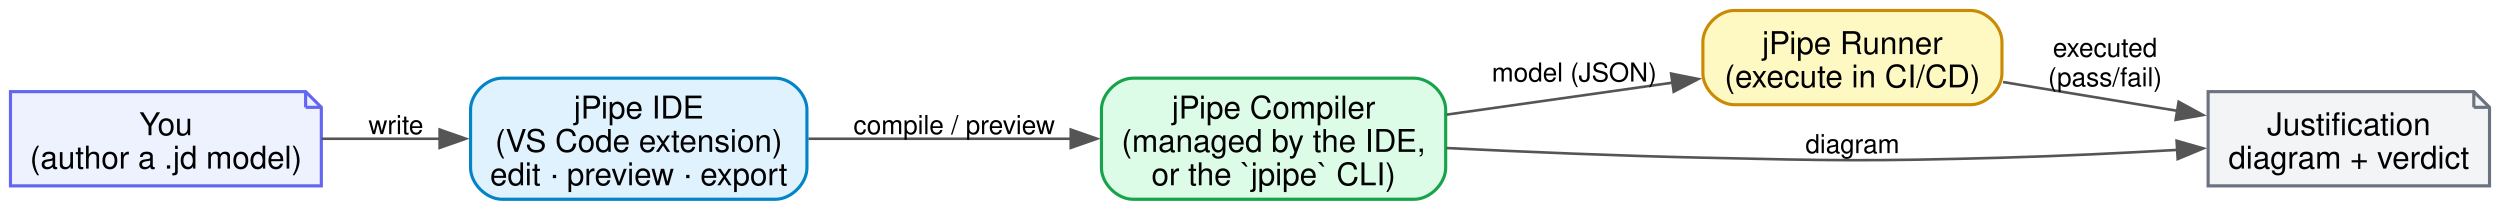
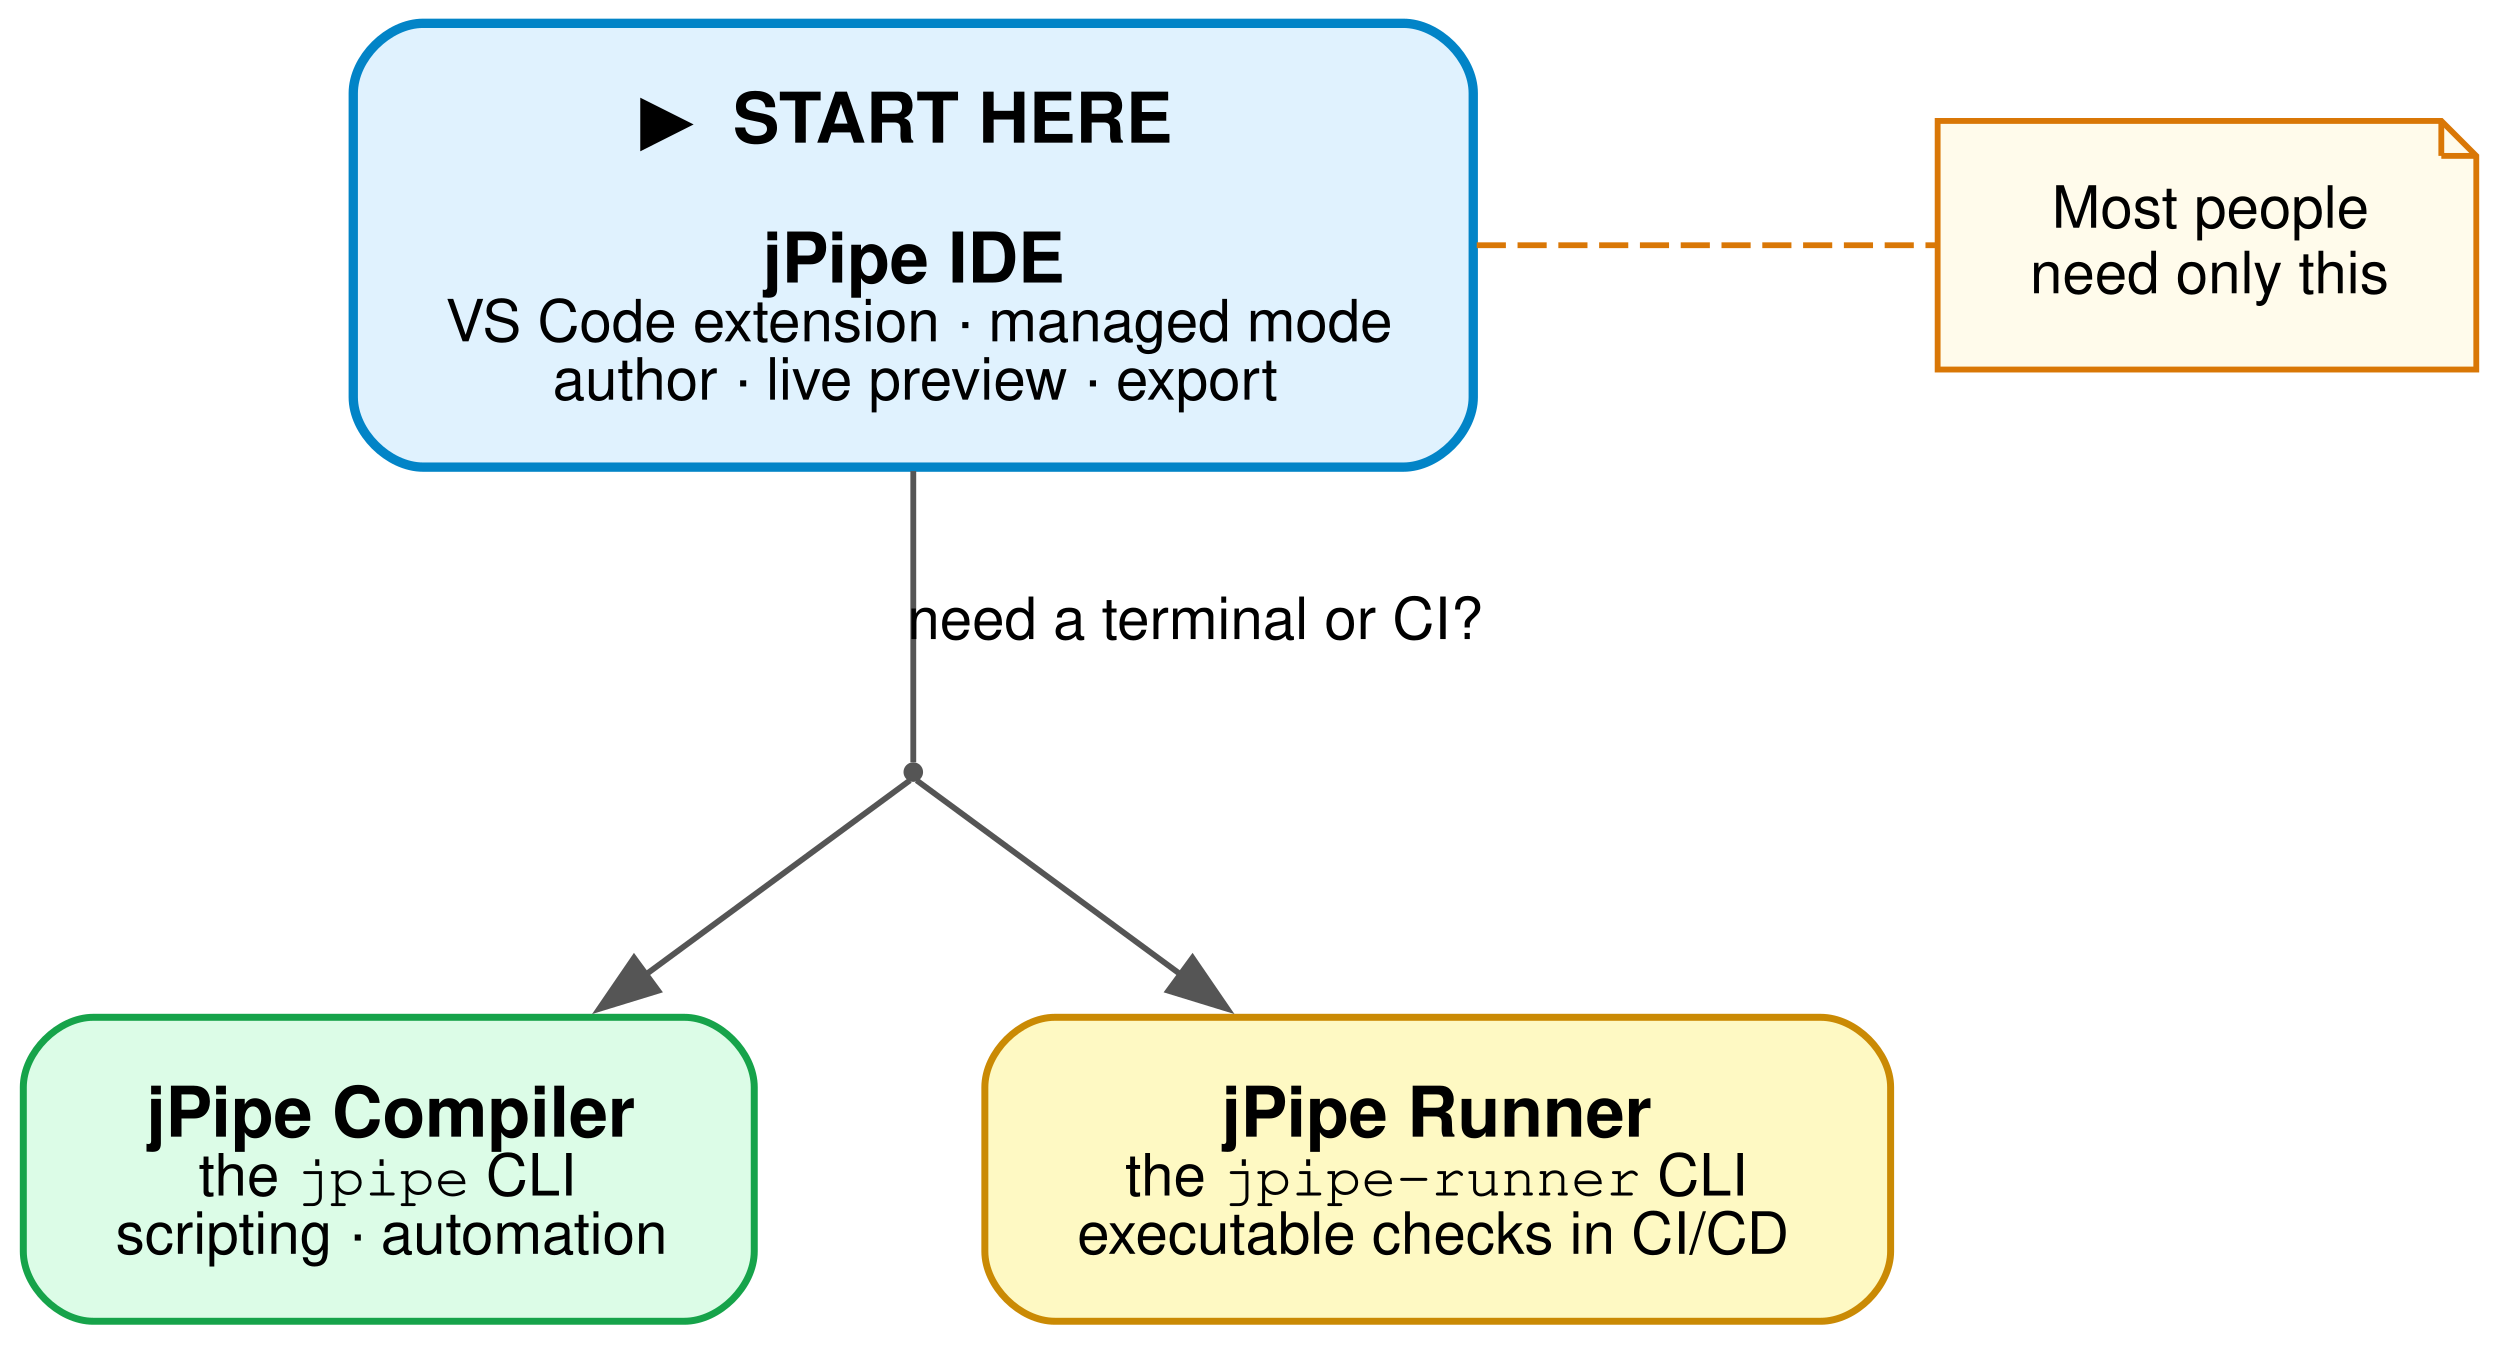
- <svg xmlns="http://www.w3.org/2000/svg" width="955pt" height="80pt" viewBox="0.00 0.00 955.00 80.00">
-   <g id="graph0" class="graph" transform="scale(1 1) rotate(0) translate(4 76.12)">
+ <svg xmlns="http://www.w3.org/2000/svg" width="429pt" height="231pt" viewBox="0.00 0.00 429.00 231.00">
+   <g id="graph0" class="graph" transform="scale(1 1) rotate(0) translate(4 226.73)">
    <g id="node1" class="node">
-       <polygon fill="#eef2ff" stroke="#6366f1" stroke-width="1.2" points="112.75,-41.12 0,-41.12 0,-5.12 118.75,-5.12 118.75,-35.12 112.75,-41.12" />
-       <polyline fill="none" stroke="#6366f1" stroke-width="1.2" points="112.75,-41.12 112.75,-35.12" />
-       <polyline fill="none" stroke="#6366f1" stroke-width="1.2" points="118.75,-35.12 112.75,-35.12" />
-       <text xml:space="preserve" text-anchor="middle" x="59.38" y="-24.48" font-family="Helvetica,sans-Serif" font-size="12.00">You</text>
-       <text xml:space="preserve" text-anchor="middle" x="59.38" y="-11.72" font-family="Helvetica,sans-Serif" font-size="12.00">(author a .jd model)</text>
+       <path fill="#e0f2fe" stroke="#0284c7" stroke-width="1.6" d="M236.81,-222.73C236.81,-222.73 68.62,-222.73 68.62,-222.73 62.62,-222.73 56.62,-216.73 56.62,-210.73 56.62,-210.73 56.62,-158.57 56.62,-158.57 56.62,-152.57 62.62,-146.57 68.62,-146.57 68.62,-146.57 236.81,-146.57 236.81,-146.57 242.81,-146.57 248.81,-152.57 248.81,-158.57 248.81,-158.57 248.81,-210.73 248.81,-210.73 248.81,-216.73 242.81,-222.73 236.81,-222.73" />
+       <text xml:space="preserve" text-anchor="start" x="105.84" y="-202.25" font-family="Helvetica,sans-Serif" font-weight="bold" font-size="12.00">▶  START HERE</text>
+       <text xml:space="preserve" text-anchor="start" x="126.84" y="-178.25" font-family="Helvetica,sans-Serif" font-weight="bold" font-size="12.00">jPipe IDE</text>
+       <text xml:space="preserve" text-anchor="start" x="72.47" y="-168.15" font-family="Helvetica,sans-Serif" font-size="10.00">VS Code extension · managed mode</text>
+       <text xml:space="preserve" text-anchor="start" x="90.84" y="-158.15" font-family="Helvetica,sans-Serif" font-size="10.00">author · live preview · export</text>
    </g>
    <g id="node2" class="node">
-       <path fill="#e0f2fe" stroke="#0284c7" stroke-width="1.2" d="M292.25,-46.25C292.25,-46.25 187.75,-46.25 187.75,-46.25 181.75,-46.25 175.75,-40.25 175.75,-34.25 175.75,-34.25 175.75,-12 175.75,-12 175.75,-6 181.75,0 187.75,0 187.75,0 292.25,0 292.25,0 298.25,0 304.25,-6 304.25,-12 304.25,-12 304.25,-34.25 304.25,-34.25 304.25,-40.25 298.25,-46.25 292.25,-46.25" />
-       <text xml:space="preserve" text-anchor="middle" x="240" y="-30.85" font-family="Helvetica,sans-Serif" font-size="12.00">jPipe IDE</text>
-       <text xml:space="preserve" text-anchor="middle" x="240" y="-18.1" font-family="Helvetica,sans-Serif" font-size="12.00">(VS Code extension)</text>
-       <text xml:space="preserve" text-anchor="middle" x="240" y="-5.35" font-family="Helvetica,sans-Serif" font-size="12.00">edit · preview · export</text>
+       <polygon fill="#fffbeb" stroke="#d97706" points="414.93,-205.98 328.5,-205.98 328.5,-163.32 420.93,-163.32 420.93,-199.98 414.93,-205.98" />
+       <polyline fill="none" stroke="#d97706" points="414.93,-205.98 414.93,-199.98" />
+       <polyline fill="none" stroke="#d97706" points="420.93,-199.98 414.93,-199.98" />
+       <text xml:space="preserve" text-anchor="start" x="348.09" y="-187.65" font-family="Helvetica,sans-Serif" font-size="10.00">Most people</text>
+       <text xml:space="preserve" text-anchor="start" x="344.34" y="-176.4" font-family="Helvetica,sans-Serif" font-size="10.00">need only this</text>
+     </g>
+     <g id="edge4" class="edge">
+       <path fill="none" stroke="#d97706" stroke-dasharray="5,2" d="M249.41,-184.65C275.68,-184.65 301.94,-184.65 328.21,-184.65" />
+     </g>
+     <g id="node3" class="node">
+       <ellipse fill="#555555" stroke="#555555" stroke-width="1.2" cx="152.72" cy="-94.24" rx="1.08" ry="1.08" />
    </g>
    <g id="edge1" class="edge">
-       <path fill="none" stroke="#555555" d="M118.86,-23.12C133.3,-23.12 148.95,-23.12 164.05,-23.12" />
-       <polygon fill="#555555" stroke="#555555" points="163.94,-26.63 173.94,-23.13 163.94,-19.63 163.94,-26.63" />
-       <text xml:space="preserve" text-anchor="middle" x="147.25" y="-24.88" font-family="Helvetica,sans-Serif" font-size="10.00">write</text>
+       <path fill="none" stroke="#555555" d="M152.72,-145.9C152.72,-124.12 152.72,-100.21 152.72,-95.92" />
+       <text xml:space="preserve" text-anchor="middle" x="201.09" y="-117.07" font-family="Helvetica,sans-Serif" font-size="10.00">need a terminal or CI?</text>
    </g>
-     <g id="node3" class="node">
-       <path fill="#dcfce7" stroke="#16a34a" stroke-width="1.2" d="M536.25,-46.25C536.25,-46.25 428.75,-46.25 428.75,-46.25 422.75,-46.25 416.75,-40.25 416.75,-34.25 416.75,-34.25 416.75,-12 416.75,-12 416.75,-6 422.75,0 428.75,0 428.75,0 536.25,0 536.25,0 542.25,0 548.25,-6 548.25,-12 548.25,-12 548.25,-34.25 548.25,-34.25 548.25,-40.25 542.25,-46.25 536.25,-46.25" />
-       <text xml:space="preserve" text-anchor="middle" x="482.5" y="-30.85" font-family="Helvetica,sans-Serif" font-size="12.00">jPipe Compiler</text>
-       <text xml:space="preserve" text-anchor="middle" x="482.5" y="-18.1" font-family="Helvetica,sans-Serif" font-size="12.00">(managed by the IDE,</text>
-       <text xml:space="preserve" text-anchor="middle" x="482.5" y="-5.35" font-family="Helvetica,sans-Serif" font-size="12.00">or the `jpipe` CLI)</text>
+     <g id="node4" class="node">
+       <path fill="#dcfce7" stroke="#16a34a" stroke-width="1.2" d="M113.43,-52.16C113.43,-52.16 12,-52.16 12,-52.16 6,-52.16 0,-46.16 0,-40.16 0,-40.16 0,-12 0,-12 0,-6 6,0 12,0 12,0 113.43,0 113.43,0 119.43,0 125.43,-6 125.43,-12 125.43,-12 125.43,-40.16 125.43,-40.16 125.43,-46.16 119.43,-52.16 113.43,-52.16" />
+       <text xml:space="preserve" text-anchor="start" x="21.09" y="-31.68" font-family="Helvetica,sans-Serif" font-weight="bold" font-size="12.00">jPipe Compiler</text>
+       <text xml:space="preserve" text-anchor="start" x="30.09" y="-21.58" font-family="Helvetica,sans-Serif" font-size="10.00">the </text>
+       <text xml:space="preserve" text-anchor="start" x="46.59" y="-21.58" font-family="Courier,monospace" font-size="10.00">jpipe</text>
+       <text xml:space="preserve" text-anchor="start" x="76.59" y="-21.58" font-family="Helvetica,sans-Serif" font-size="10.00"> CLI</text>
+       <text xml:space="preserve" text-anchor="start" x="15.84" y="-11.58" font-family="Helvetica,sans-Serif" font-size="10.00">scripting · automation</text>
    </g>
    <g id="edge2" class="edge">
-       <path fill="none" stroke="#555555" d="M304.82,-23.12C335.69,-23.12 372.98,-23.12 405.33,-23.12" />
-       <polygon fill="#555555" stroke="#555555" points="405.03,-26.63 415.03,-23.13 405.03,-19.63 405.03,-26.63" />
-       <text xml:space="preserve" text-anchor="middle" x="360.5" y="-24.88" font-family="Helvetica,sans-Serif" font-size="10.00">compile / preview</text>
-     </g>
-     <g id="node4" class="node">
-       <path fill="#fef9c3" stroke="#ca8a04" stroke-width="1.2" d="M748.75,-72.12C748.75,-72.12 658.5,-72.12 658.5,-72.12 652.5,-72.12 646.5,-66.12 646.5,-60.12 646.5,-60.12 646.5,-48.12 646.5,-48.12 646.5,-42.12 652.5,-36.12 658.5,-36.12 658.5,-36.12 748.75,-36.12 748.75,-36.12 754.75,-36.12 760.75,-42.12 760.75,-48.12 760.75,-48.12 760.75,-60.12 760.75,-60.12 760.75,-66.12 754.75,-72.12 748.75,-72.12" />
-       <text xml:space="preserve" text-anchor="middle" x="703.62" y="-55.48" font-family="Helvetica,sans-Serif" font-size="12.00">jPipe Runner</text>
-       <text xml:space="preserve" text-anchor="middle" x="703.62" y="-42.73" font-family="Helvetica,sans-Serif" font-size="12.00">(execute in CI/CD)</text>
-     </g>
-     <g id="edge4" class="edge">
-       <path fill="none" stroke="#555555" d="M548.65,-32.34C575.93,-36.2 607.62,-40.69 635.14,-44.58" />
-       <polygon fill="#555555" stroke="#555555" points="634.37,-48 644.76,-45.94 635.35,-41.07 634.37,-48" />
-       <text xml:space="preserve" text-anchor="middle" x="597.38" y="-44.96" font-family="Helvetica,sans-Serif" font-size="10.00">model (JSON)</text>
+       <path fill="none" stroke="#555555" d="M152.14,-92.82C148.44,-90.09 127.43,-74.66 106.71,-59.42" />
+       <polygon fill="#555555" stroke="#555555" points="108.94,-56.72 98.81,-53.61 104.8,-62.36 108.94,-56.72" />
    </g>
    <g id="node5" class="node">
-       <polygon fill="#f3f4f6" stroke="#6b7280" stroke-width="1.2" points="941,-41.12 839.5,-41.12 839.5,-5.12 947,-5.12 947,-35.12 941,-41.12" />
-       <polyline fill="none" stroke="#6b7280" stroke-width="1.2" points="941,-41.12 941,-35.12" />
-       <polyline fill="none" stroke="#6b7280" stroke-width="1.2" points="947,-35.12 941,-35.12" />
-       <text xml:space="preserve" text-anchor="middle" x="893.25" y="-24.48" font-family="Helvetica,sans-Serif" font-size="12.00">Justification</text>
-       <text xml:space="preserve" text-anchor="middle" x="893.25" y="-11.72" font-family="Helvetica,sans-Serif" font-size="12.00">diagram + verdict</text>
+       <path fill="#fef9c3" stroke="#ca8a04" stroke-width="1.2" d="M308.43,-52.16C308.43,-52.16 177,-52.16 177,-52.16 171,-52.16 165,-46.16 165,-40.16 165,-40.16 165,-12 165,-12 165,-6 171,0 177,0 177,0 308.43,0 308.43,0 314.43,0 320.43,-6 320.43,-12 320.43,-12 320.43,-40.16 320.43,-40.16 320.43,-46.16 314.43,-52.16 308.43,-52.16" />
+       <text xml:space="preserve" text-anchor="start" x="205.59" y="-31.68" font-family="Helvetica,sans-Serif" font-weight="bold" font-size="12.00">jPipe Runner</text>
+       <text xml:space="preserve" text-anchor="start" x="189.09" y="-21.58" font-family="Helvetica,sans-Serif" font-size="10.00">the </text>
+       <text xml:space="preserve" text-anchor="start" x="205.59" y="-21.58" font-family="Courier,monospace" font-size="10.00">jpipe-runner</text>
+       <text xml:space="preserve" text-anchor="start" x="277.59" y="-21.58" font-family="Helvetica,sans-Serif" font-size="10.00"> CLI</text>
+       <text xml:space="preserve" text-anchor="start" x="180.84" y="-11.58" font-family="Helvetica,sans-Serif" font-size="10.00">executable checks in CI/CD</text>
    </g>
    <g id="edge3" class="edge">
-       <path fill="none" stroke="#555555" d="M548.52,-19.57C578.36,-18.11 614.22,-16.59 646.5,-15.88 697.27,-14.75 709.99,-14.48 760.75,-15.88 782.64,-16.48 806.56,-17.64 827.93,-18.87" />
-       <polygon fill="#555555" stroke="#555555" points="827.47,-22.35 837.66,-19.44 827.88,-15.36 827.47,-22.35" />
-       <text xml:space="preserve" text-anchor="middle" x="703.62" y="-17.62" font-family="Helvetica,sans-Serif" font-size="10.00">diagram</text>
-     </g>
-     <g id="edge5" class="edge">
-       <path fill="none" stroke="#555555" d="M761.17,-44.78C782.21,-41.31 806.24,-37.34 827.93,-33.75" />
-       <polygon fill="#555555" stroke="#555555" points="828.24,-37.25 837.54,-32.17 827.1,-30.34 828.24,-37.25" />
-       <text xml:space="preserve" text-anchor="middle" x="800.12" y="-54.4" font-family="Helvetica,sans-Serif" font-size="10.00">executed</text>
-       <text xml:space="preserve" text-anchor="middle" x="800.12" y="-43.15" font-family="Helvetica,sans-Serif" font-size="10.00">(pass/fail)</text>
+       <path fill="none" stroke="#555555" d="M153.29,-92.82C156.99,-90.09 178,-74.66 198.72,-59.42" />
+       <polygon fill="#555555" stroke="#555555" points="200.63,-62.36 206.62,-53.61 196.49,-56.72 200.63,-62.36" />
    </g>
  </g>
</svg>
